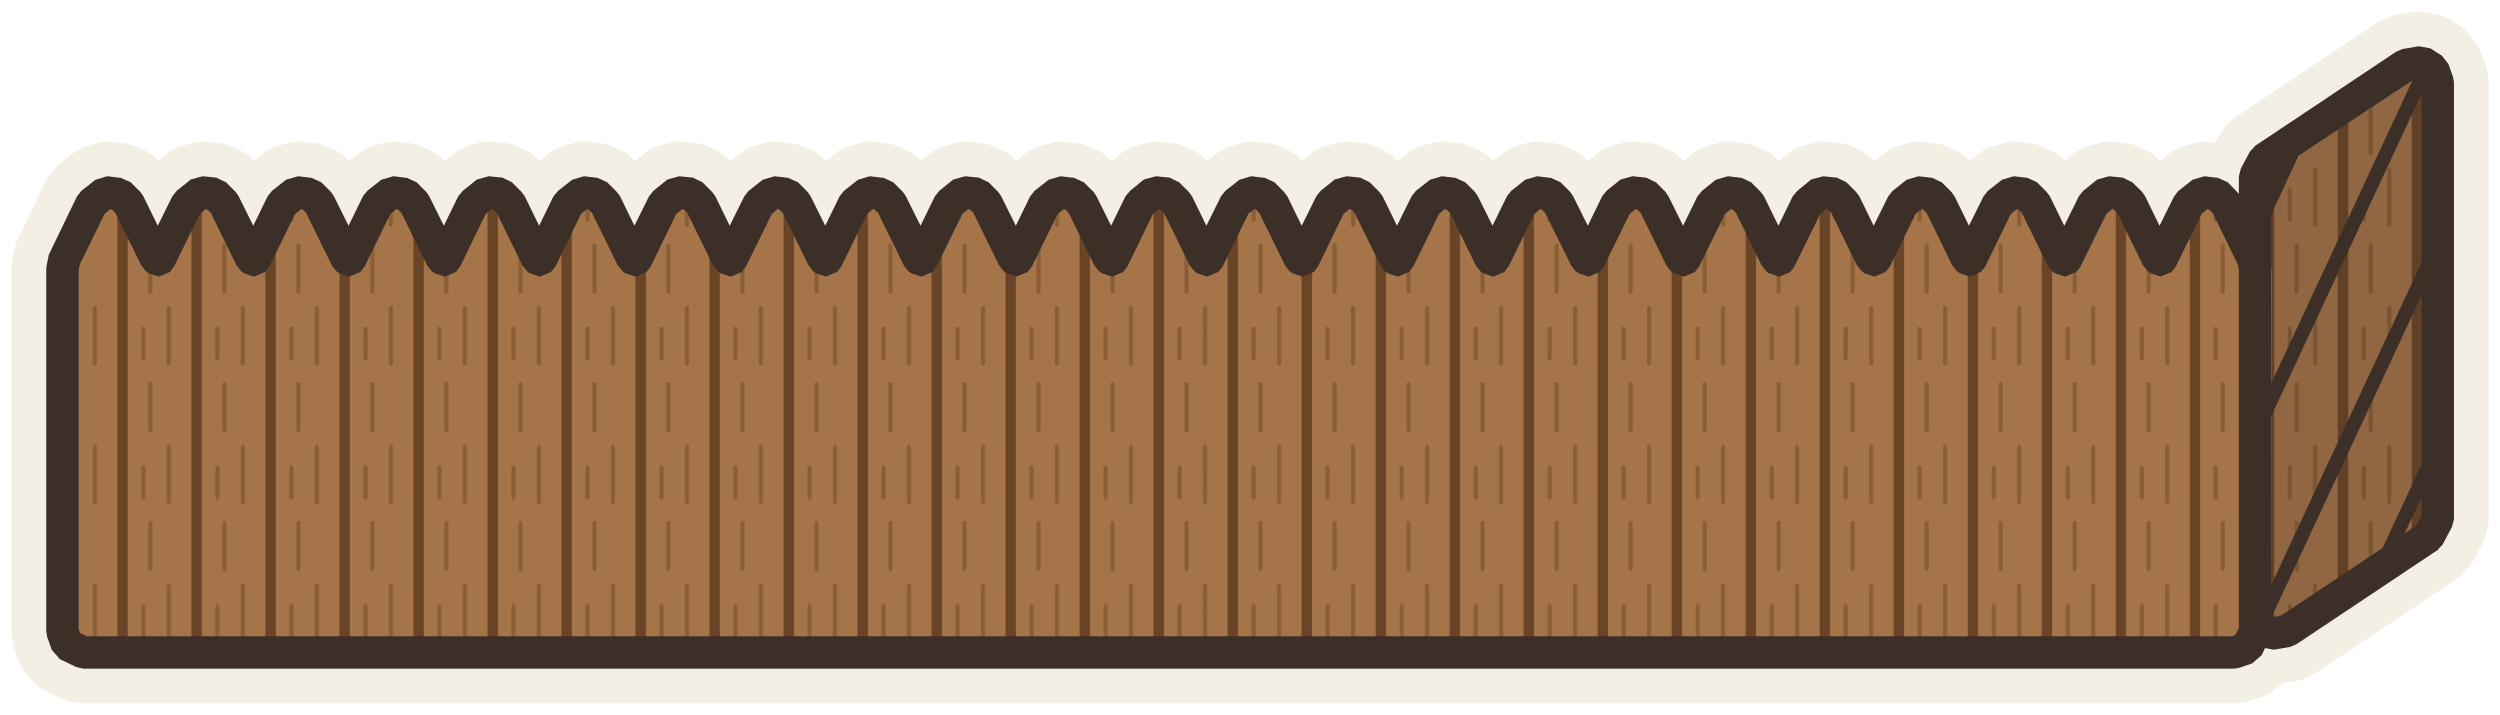
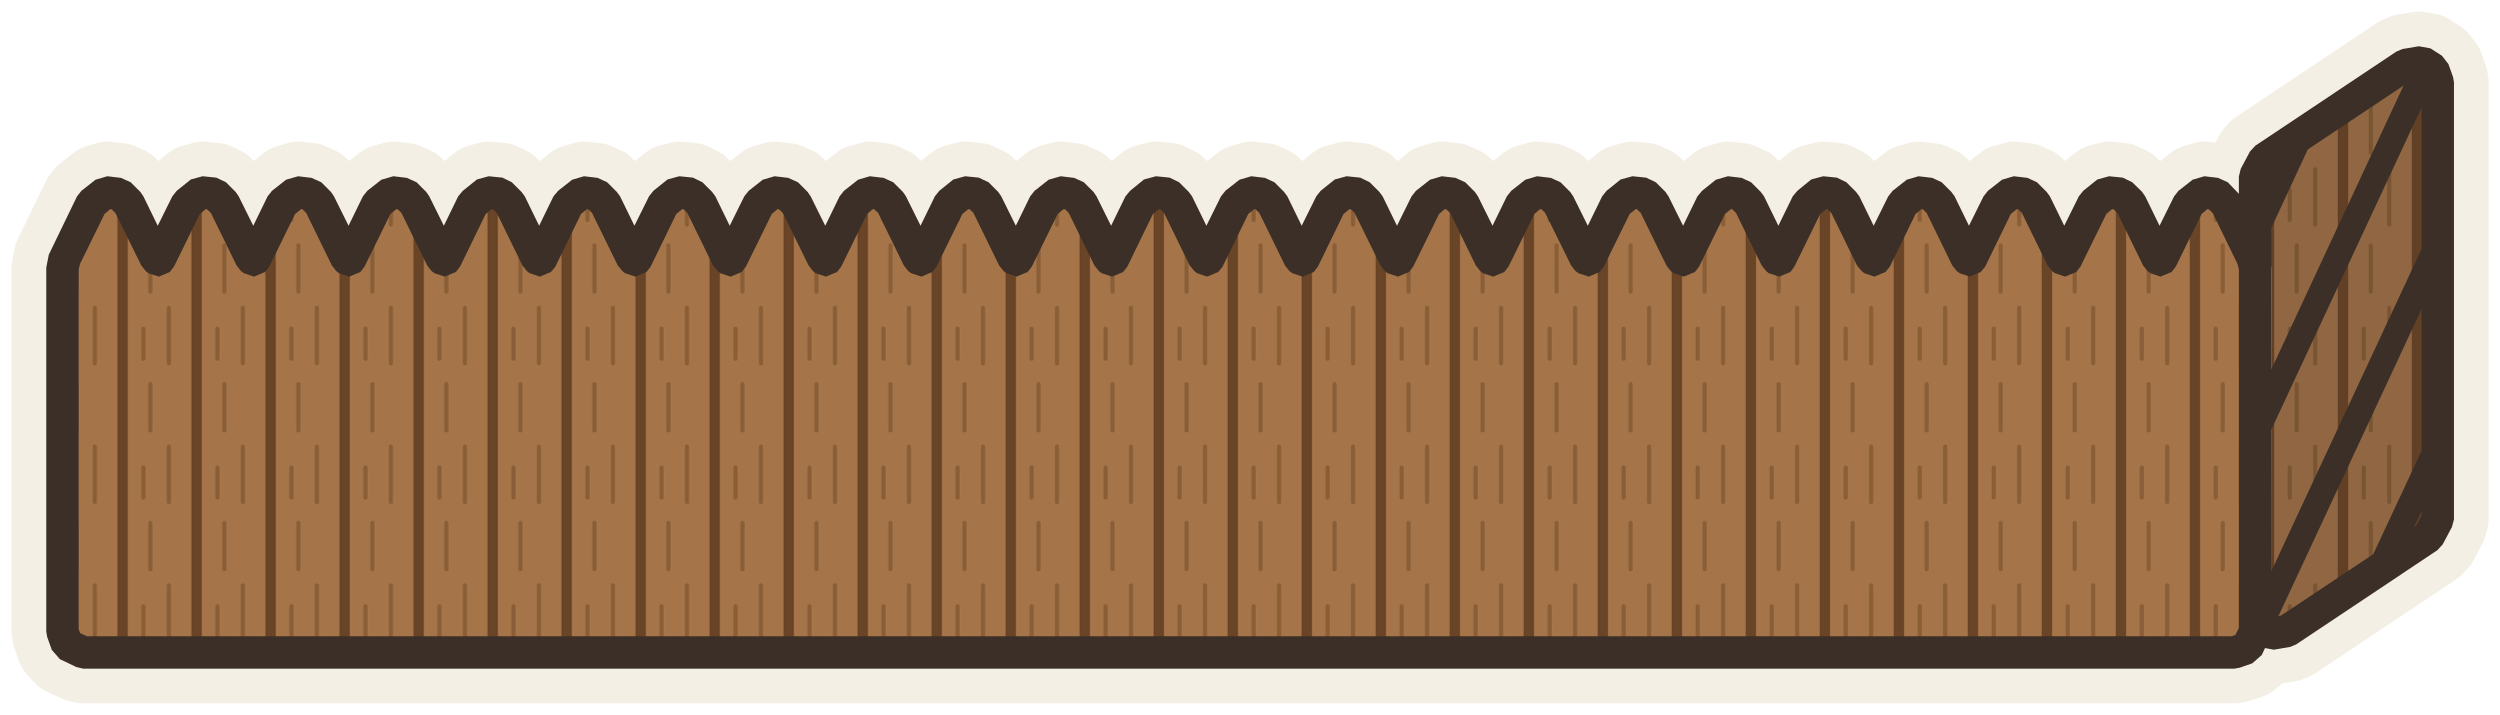
<svg xmlns="http://www.w3.org/2000/svg" viewBox="-50.1 -28.21 108.09 30.91" data-palette="wall:#EFEADF;roof:#D9776B;wood:#C9A97C;earth:#94744F;water:#8FB0B8;flag:#4A3B32;ink:#3B2F28;halo:#F4EFE4">
  <defs>
    <pattern id="pat-wall-wood-14x91v6" width="3.2" height="6" patternUnits="userSpaceOnUse">
      <rect width="3.2" height="6" style="fill:#A57549" />
      <path style="stroke:#8A5E37;stroke-width:0.18;fill:none;stroke-linecap:round" d="M1.2 0.4v2M2 3.1v2.4M0.9 4v1.3" />
      <path style="stroke:#6A4426;stroke-width:0.45;fill:none" d="M0 0v6M3.2 0v6" />
    </pattern>
    <pattern id="pat-wall-wood-shade-14x91v6" width="3.2" height="6" patternUnits="userSpaceOnUse">
      <rect width="3.2" height="6" style="fill:#906742" />
      <path style="stroke:#7a5534;stroke-width:0.18;fill:none;stroke-linecap:round" d="M1.2 0.4v2M2 3.1v2.4M0.9 4v1.3" />
      <path style="stroke:#614026;stroke-width:0.45;fill:none" d="M0 0v6M3.2 0v6" />
    </pattern>
  </defs>
  <path data-role="sil" fill="#F4EFE4" stroke="#F4EFE4" stroke-width="3" stroke-linejoin="round" d="M46.73 0.66L47.28 0.47L47.69 0.11L47.83 -0.19L48.21 -0.12L48.92 -0.24L49.18 -0.35L55.28 -4.42L55.51 -4.67L55.91 -5.42L56 -5.75L56 -24.65L55.96 -24.88L55.76 -25.44L55.48 -25.8L54.98 -26.12L54.48 -26.21L53.77 -26.09L53.51 -25.98L47.41 -21.91L47.18 -21.66L46.78 -20.91L46.7 -20.58L46.7 -19.83L46.22 -20.33L45.8 -20.52L45.21 -20.59L44.7 -20.44L44.09 -19.96L43.9 -19.72L43.27 -18.45L42.65 -19.72L42.52 -19.91L42.09 -20.33L41.68 -20.53L41.09 -20.59L40.58 -20.45L39.97 -19.96L39.78 -19.72L39.15 -18.45L38.53 -19.72L38.39 -19.91L37.97 -20.33L37.56 -20.52L36.97 -20.59L36.46 -20.44L35.85 -19.96L35.66 -19.72L35.03 -18.45L34.41 -19.72L34.27 -19.91L33.85 -20.33L33.44 -20.52L32.85 -20.59L32.34 -20.44L31.73 -19.96L31.54 -19.72L30.91 -18.45L30.29 -19.72L30.15 -19.91L29.73 -20.33L29.32 -20.53L28.73 -20.59L28.21 -20.45L27.61 -19.96L27.41 -19.72L26.79 -18.45L26.17 -19.72L26.03 -19.91L25.61 -20.33L25.2 -20.52L24.61 -20.59L24.09 -20.44L23.49 -19.96L23.29 -19.72L22.67 -18.45L22.04 -19.72L21.91 -19.91L21.49 -20.33L21.07 -20.53L20.48 -20.59L19.97 -20.45L19.36 -19.96L19.17 -19.72L18.55 -18.45L17.92 -19.72L17.79 -19.91L17.37 -20.33L16.95 -20.52L16.36 -20.59L15.85 -20.44L15.24 -19.96L15.05 -19.72L14.43 -18.45L13.8 -19.72L13.67 -19.91L13.25 -20.33L12.83 -20.52L12.24 -20.59L11.73 -20.44L11.12 -19.96L10.93 -19.72L10.3 -18.45L9.68 -19.72L9.54 -19.91L9.12 -20.33L8.71 -20.53L8.12 -20.59L7.61 -20.45L7 -19.96L6.81 -19.72L6.18 -18.45L5.56 -19.72L5.42 -19.91L5 -20.33L4.59 -20.52L4 -20.59L3.49 -20.44L2.88 -19.96L2.69 -19.72L2.06 -18.45L1.44 -19.72L1.3 -19.91L0.88 -20.33L0.47 -20.53L-0.12 -20.59L-0.64 -20.45L-1.24 -19.96L-1.44 -19.72L-2.06 -18.45L-2.69 -19.72L-2.82 -19.91L-3.24 -20.33L-3.66 -20.52L-4.24 -20.59L-4.76 -20.44L-5.37 -19.96L-5.56 -19.72L-6.18 -18.45L-6.81 -19.72L-6.94 -19.91L-7.36 -20.33L-7.78 -20.53L-8.37 -20.59L-8.88 -20.45L-9.49 -19.96L-9.68 -19.72L-10.3 -18.45L-10.93 -19.72L-11.06 -19.91L-11.48 -20.33L-11.9 -20.52L-12.49 -20.59L-13 -20.44L-13.61 -19.96L-13.8 -19.72L-14.42 -18.45L-15.05 -19.72L-15.18 -19.91L-15.6 -20.33L-16.02 -20.52L-16.61 -20.59L-17.12 -20.44L-17.73 -19.96L-17.92 -19.72L-18.55 -18.45L-19.17 -19.72L-19.31 -19.91L-19.73 -20.33L-20.14 -20.53L-20.73 -20.59L-21.24 -20.45L-21.85 -19.96L-22.04 -19.72L-22.67 -18.45L-23.29 -19.72L-23.43 -19.91L-23.85 -20.33L-24.26 -20.52L-24.85 -20.59L-25.36 -20.44L-25.97 -19.96L-26.17 -19.72L-26.79 -18.45L-27.41 -19.72L-27.55 -19.91L-27.97 -20.33L-28.38 -20.53L-28.97 -20.59L-29.48 -20.45L-30.09 -19.96L-30.29 -19.72L-30.91 -18.45L-31.54 -19.72L-31.67 -19.91L-32.09 -20.33L-32.51 -20.52L-33.09 -20.59L-33.61 -20.44L-34.22 -19.96L-34.41 -19.72L-35.03 -18.45L-35.66 -19.72L-35.79 -19.91L-36.21 -20.33L-36.63 -20.52L-37.21 -20.59L-37.73 -20.44L-38.34 -19.96L-38.53 -19.72L-39.15 -18.45L-39.78 -19.72L-39.91 -19.91L-40.33 -20.33L-40.75 -20.53L-41.34 -20.59L-41.85 -20.45L-42.46 -19.96L-42.65 -19.72L-43.28 -18.45L-43.9 -19.72L-44.03 -19.91L-44.45 -20.33L-44.87 -20.52L-45.46 -20.59L-45.97 -20.44L-46.58 -19.96L-46.77 -19.72L-47.99 -17.2L-48.1 -16.64L-48.1 -0.9L-48.06 -0.67L-47.86 -0.11L-47.51 0.29L-46.8 0.63L-46.5 0.7L46.5 0.7Z" />
  <path data-role="wall-wood" fill="url(#pat-wall-wood-14x91v6)" d="M47.05 -0.19L47.4 -0.9L47.4 -16.64L47.3 -17.04L46.14 -19.41L45.72 -19.83L45.14 -19.89L44.53 -19.41L43.34 -16.99L43.3 -16.95L43.19 -17.04L42.02 -19.41L41.6 -19.83L41.01 -19.9L40.41 -19.41L39.18 -16.95L39.06 -17.04L37.9 -19.41L37.48 -19.83L36.89 -19.89L36.28 -19.41L35.1 -16.99L35.05 -16.95L34.94 -17.04L33.78 -19.41L33.36 -19.83L32.77 -19.89L32.16 -19.41L30.98 -16.99L30.93 -16.95L30.82 -17.04L29.66 -19.41L29.24 -19.83L28.65 -19.9L28.04 -19.41L26.81 -16.95L26.7 -17.04L25.54 -19.41L25.12 -19.83L24.53 -19.89L23.92 -19.41L22.74 -16.99L22.69 -16.95L22.58 -17.04L21.41 -19.41L21 -19.83L20.41 -19.9L19.8 -19.41L18.57 -16.95L18.45 -17.04L17.29 -19.41L16.87 -19.83L16.29 -19.89L15.68 -19.41L14.49 -16.99L14.45 -16.95L14.34 -17.04L13.17 -19.41L12.75 -19.83L12.16 -19.89L11.56 -19.41L10.37 -16.99L10.33 -16.95L10.21 -17.04L9.05 -19.41L8.63 -19.83L8.04 -19.9L7.43 -19.41L6.21 -16.95L6.09 -17.04L4.93 -19.41L4.51 -19.83L3.92 -19.89L3.31 -19.41L2.13 -16.99L2.08 -16.95L1.97 -17.04L0.81 -19.41L0.39 -19.83L-0.2 -19.9L-0.81 -19.41L-2.04 -16.95L-2.15 -17.04L-3.31 -19.41L-3.73 -19.83L-4.32 -19.89L-4.93 -19.41L-6.11 -16.99L-6.16 -16.95L-6.27 -17.04L-7.43 -19.41L-7.86 -19.83L-8.44 -19.9L-9.05 -19.41L-10.28 -16.95L-10.39 -17.04L-11.56 -19.41L-11.98 -19.83L-12.56 -19.89L-13.17 -19.41L-14.36 -16.99L-14.4 -16.95L-14.52 -17.04L-15.68 -19.41L-16.1 -19.83L-16.68 -19.89L-17.29 -19.41L-18.48 -16.99L-18.52 -16.95L-18.64 -17.04L-19.8 -19.41L-20.22 -19.83L-20.81 -19.9L-21.41 -19.41L-22.64 -16.95L-22.76 -17.04L-23.92 -19.41L-24.34 -19.83L-24.93 -19.89L-25.54 -19.41L-26.72 -16.99L-26.77 -16.95L-26.88 -17.04L-28.04 -19.41L-28.46 -19.83L-29.05 -19.9L-29.66 -19.41L-30.89 -16.95L-31 -17.04L-32.16 -19.41L-32.58 -19.83L-33.17 -19.89L-33.78 -19.41L-34.96 -16.99L-35.01 -16.95L-35.12 -17.04L-36.28 -19.41L-36.7 -19.83L-37.29 -19.89L-37.9 -19.41L-39.09 -16.99L-39.13 -16.95L-39.24 -17.04L-40.41 -19.41L-40.83 -19.83L-41.41 -19.9L-42.02 -19.41L-43.25 -16.95L-43.37 -17.04L-44.53 -19.41L-44.95 -19.83L-45.54 -19.89L-46.14 -19.41L-47.3 -17.04L-47.4 -16.64L-47.4 -0.9L-47.2 -0.34L-46.5 0L46.5 0Z" />
  <path data-role="wall-wood-shade" fill="url(#pat-wall-wood-shade-14x91v6)" d="M48.8 -0.93L54.9 -5L55.3 -5.75L55.3 -24.65L55.1 -25.21L54.6 -25.52L53.9 -25.4L47.8 -21.33L47.4 -20.58L47.4 -18.45L47.99 -17.2L48.1 -16.64L48.09 -0.81Z" />
-   <path data-role="ink" fill="#3B2F28" d="M48.17 -1.58L48.1 -1.8L48.1 -20.41L48.33 -20.85L54.21 -24.74L48.1 -11.64L48.1 -10.22L54.6 -24.16L54.6 -16.86L48.1 -2.92L48.1 -1.8L48.16 -1.63L54.6 -15.44L54.6 -8.13L52.91 -4.51L53.87 -5.16L54.6 -6.71L54.6 -5.92L54.36 -5.48L48.53 -1.6L48.23 -1.54ZM49.28 -21.48L48.33 -20.85L48.1 -20.36L48.1 -18.94ZM-46.34 -0.7L-46.64 -0.84L-46.7 -1.02L-46.7 -16.56L-46.64 -16.8L-45.58 -18.96L-45.33 -19.17L-45.27 -19.16L-45.11 -19L-43.99 -16.73L-43.8 -16.49L-43.69 -16.4L-43.23 -16.25L-42.76 -16.45L-42.58 -16.68L-41.46 -18.96L-41.2 -19.17L-41.15 -19.16L-40.98 -19L-39.87 -16.73L-39.68 -16.49L-39.56 -16.4L-39.12 -16.25L-38.64 -16.45L-38.46 -16.68L-37.34 -18.96L-37.08 -19.17L-37.02 -19.16L-36.86 -19L-35.75 -16.73L-35.56 -16.49L-35.45 -16.4L-35 -16.25L-34.52 -16.45L-34.34 -16.68L-33.22 -18.96L-32.96 -19.17L-32.9 -19.16L-32.74 -19L-31.63 -16.73L-31.44 -16.49L-31.32 -16.4L-30.87 -16.25L-30.39 -16.45L-30.21 -16.68L-29.1 -18.96L-28.84 -19.17L-28.78 -19.16L-28.62 -19L-27.51 -16.73L-27.32 -16.49L-27.2 -16.4L-26.76 -16.25L-26.28 -16.45L-26.09 -16.68L-24.98 -18.96L-24.72 -19.17L-24.66 -19.16L-24.5 -19L-23.39 -16.73L-23.19 -16.49L-23.08 -16.4L-22.63 -16.25L-22.15 -16.45L-21.97 -16.68L-20.86 -18.96L-20.6 -19.17L-20.54 -19.16L-20.38 -19L-19.27 -16.73L-19.07 -16.49L-18.96 -16.4L-18.51 -16.25L-18.03 -16.45L-17.85 -16.68L-16.73 -18.96L-16.48 -19.17L-16.42 -19.16L-16.25 -19L-15.14 -16.73L-14.95 -16.49L-14.84 -16.4L-14.39 -16.25L-13.91 -16.45L-13.73 -16.68L-12.61 -18.96L-12.36 -19.17L-12.3 -19.16L-12.13 -19L-11.02 -16.73L-10.83 -16.49L-10.71 -16.4L-10.26 -16.25L-9.79 -16.45L-9.61 -16.68L-8.49 -18.96L-8.23 -19.17L-8.17 -19.16L-8.01 -19L-6.9 -16.73L-6.71 -16.49L-6.59 -16.4L-6.15 -16.25L-5.67 -16.45L-5.49 -16.68L-4.37 -18.96L-4.11 -19.17L-4.05 -19.16L-3.89 -19L-2.78 -16.73L-2.59 -16.49L-2.47 -16.4L-2.02 -16.25L-1.54 -16.45L-1.36 -16.68L-0.25 -18.96L0.01 -19.17L0.07 -19.16L0.23 -19L1.34 -16.73L1.54 -16.49L1.65 -16.4L2.09 -16.25L2.57 -16.45L2.76 -16.68L3.87 -18.96L4.13 -19.17L4.19 -19.16L4.35 -19L5.46 -16.73L5.65 -16.49L5.77 -16.4L6.22 -16.25L6.7 -16.45L6.88 -16.68L7.99 -18.96L8.25 -19.17L8.31 -19.16L8.47 -19L9.59 -16.73L9.78 -16.49L9.89 -16.4L10.34 -16.25L10.82 -16.45L11 -16.68L12.12 -18.96L12.37 -19.17L12.43 -19.16L12.6 -19L13.71 -16.73L13.9 -16.49L14.01 -16.4L14.46 -16.25L14.94 -16.45L15.12 -16.68L16.24 -18.96L16.49 -19.17L16.55 -19.16L16.71 -19L17.83 -16.73L18.02 -16.49L18.14 -16.4L18.59 -16.25L19.06 -16.45L19.24 -16.68L20.36 -18.96L20.62 -19.17L20.68 -19.16L20.84 -19L21.95 -16.73L22.14 -16.49L22.26 -16.4L22.7 -16.25L23.18 -16.45L23.36 -16.68L24.48 -18.96L24.74 -19.17L24.8 -19.16L24.96 -19L26.07 -16.73L26.26 -16.49L26.37 -16.4L26.83 -16.25L27.31 -16.45L27.48 -16.68L28.6 -18.96L28.86 -19.17L28.92 -19.16L29.08 -19L30.19 -16.73L30.39 -16.49L30.5 -16.4L30.94 -16.25L31.42 -16.45L31.61 -16.68L32.72 -18.96L32.98 -19.17L33.04 -19.16L33.2 -19L34.31 -16.73L34.5 -16.49L34.62 -16.4L35.06 -16.25L35.54 -16.45L35.73 -16.68L36.84 -18.96L37.1 -19.17L37.16 -19.16L37.32 -19L38.43 -16.73L38.63 -16.49L38.74 -16.4L39.19 -16.25L39.67 -16.45L39.85 -16.68L40.97 -18.96L41.22 -19.17L41.28 -19.16L41.45 -19L42.56 -16.73L42.75 -16.49L42.87 -16.4L43.31 -16.25L43.79 -16.45L43.97 -16.68L45.09 -18.96L45.34 -19.17L45.4 -19.16L45.57 -19L46.64 -16.8L46.7 -16.56L46.7 -1.06L46.55 -0.76L46.38 -0.7ZM46.22 -20.33L45.8 -20.52L45.21 -20.59L44.7 -20.44L44.09 -19.96L43.9 -19.72L43.27 -18.45L42.65 -19.72L42.52 -19.91L42.09 -20.33L41.68 -20.53L41.09 -20.59L40.58 -20.45L39.97 -19.96L39.78 -19.72L39.15 -18.45L38.53 -19.72L38.39 -19.91L37.97 -20.33L37.56 -20.52L36.97 -20.59L36.46 -20.44L35.85 -19.96L35.66 -19.72L35.03 -18.45L34.41 -19.72L34.27 -19.91L33.85 -20.33L33.44 -20.52L32.85 -20.59L32.34 -20.44L31.73 -19.96L31.54 -19.72L30.91 -18.45L30.29 -19.72L30.15 -19.91L29.73 -20.33L29.32 -20.53L28.73 -20.59L28.21 -20.45L27.61 -19.96L27.41 -19.72L26.79 -18.45L26.17 -19.72L26.03 -19.91L25.61 -20.33L25.2 -20.52L24.61 -20.59L24.09 -20.44L23.49 -19.96L23.29 -19.72L22.67 -18.45L22.04 -19.72L21.91 -19.91L21.49 -20.33L21.07 -20.53L20.48 -20.59L19.97 -20.45L19.36 -19.96L19.17 -19.72L18.55 -18.45L17.92 -19.72L17.79 -19.91L17.37 -20.33L16.95 -20.52L16.36 -20.59L15.85 -20.44L15.24 -19.96L15.05 -19.72L14.43 -18.45L13.8 -19.72L13.67 -19.91L13.25 -20.33L12.83 -20.52L12.24 -20.59L11.73 -20.44L11.12 -19.96L10.93 -19.72L10.3 -18.45L9.68 -19.72L9.54 -19.91L9.12 -20.33L8.71 -20.53L8.12 -20.59L7.61 -20.45L7 -19.96L6.81 -19.72L6.18 -18.45L5.56 -19.72L5.42 -19.91L5 -20.33L4.59 -20.52L4 -20.59L3.49 -20.44L2.88 -19.96L2.69 -19.72L2.06 -18.45L1.44 -19.72L1.3 -19.91L0.88 -20.33L0.47 -20.53L-0.12 -20.59L-0.64 -20.45L-1.24 -19.96L-1.44 -19.72L-2.06 -18.45L-2.69 -19.72L-2.82 -19.91L-3.24 -20.33L-3.66 -20.52L-4.24 -20.59L-4.76 -20.44L-5.37 -19.96L-5.56 -19.72L-6.18 -18.45L-6.81 -19.72L-6.94 -19.91L-7.36 -20.33L-7.78 -20.53L-8.37 -20.59L-8.88 -20.45L-9.49 -19.96L-9.68 -19.72L-10.3 -18.45L-10.93 -19.72L-11.06 -19.91L-11.48 -20.33L-11.9 -20.52L-12.49 -20.59L-13 -20.44L-13.61 -19.96L-13.8 -19.72L-14.42 -18.45L-15.05 -19.72L-15.18 -19.91L-15.6 -20.33L-16.02 -20.52L-16.61 -20.59L-17.12 -20.44L-17.73 -19.96L-17.92 -19.72L-18.55 -18.45L-19.17 -19.72L-19.31 -19.91L-19.73 -20.33L-20.14 -20.53L-20.73 -20.59L-21.24 -20.45L-21.85 -19.96L-22.04 -19.72L-22.67 -18.45L-23.29 -19.72L-23.43 -19.91L-23.85 -20.33L-24.26 -20.52L-24.85 -20.59L-25.36 -20.44L-25.97 -19.96L-26.17 -19.72L-26.79 -18.45L-27.41 -19.72L-27.55 -19.91L-27.97 -20.33L-28.38 -20.53L-28.97 -20.59L-29.48 -20.45L-30.09 -19.96L-30.29 -19.72L-30.91 -18.45L-31.54 -19.72L-31.67 -19.91L-32.09 -20.33L-32.51 -20.52L-33.09 -20.59L-33.61 -20.44L-34.22 -19.96L-34.41 -19.72L-35.03 -18.45L-35.66 -19.72L-35.79 -19.91L-36.21 -20.33L-36.63 -20.52L-37.21 -20.59L-37.73 -20.44L-38.34 -19.96L-38.53 -19.72L-39.15 -18.45L-39.78 -19.72L-39.91 -19.91L-40.33 -20.33L-40.75 -20.53L-41.34 -20.59L-41.85 -20.45L-42.46 -19.96L-42.65 -19.72L-43.28 -18.45L-43.9 -19.72L-44.03 -19.91L-44.45 -20.33L-44.87 -20.52L-45.46 -20.59L-45.97 -20.44L-46.58 -19.96L-46.77 -19.72L-47.99 -17.2L-48.1 -16.64L-48.1 -0.9L-48.06 -0.67L-47.86 -0.11L-47.51 0.29L-46.8 0.63L-46.5 0.7L46.5 0.7L46.73 0.66L47.28 0.47L47.69 0.11L47.83 -0.19L48.21 -0.12L48.92 -0.24L49.18 -0.35L55.28 -4.42L55.51 -4.67L55.91 -5.42L56 -5.75L56 -24.65L55.96 -24.88L55.76 -25.44L55.48 -25.8L54.98 -26.12L54.48 -26.21L53.77 -26.09L53.51 -25.98L47.41 -21.91L47.18 -21.66L46.78 -20.91L46.7 -20.58L46.7 -19.83Z" />
+   <path data-role="ink" fill="#3B2F28" d="M48.1 -18.35L49.68 -21.75L53.82 -24.51L48.1 -12.23L48.1 -9.63L54.6 -23.57L54.6 -17.45L48.1 -3.51ZM-46.34 -0.7L-46.64 -0.84L-46.7 -1.02L-46.7 -16.56L-46.64 -16.8L-45.58 -18.96L-45.33 -19.17L-45.27 -19.16L-45.11 -19L-43.99 -16.73L-43.8 -16.49L-43.69 -16.4L-43.23 -16.25L-42.76 -16.45L-42.58 -16.68L-41.46 -18.96L-41.2 -19.17L-41.15 -19.16L-40.98 -19L-39.87 -16.73L-39.68 -16.49L-39.56 -16.4L-39.12 -16.25L-38.64 -16.45L-38.46 -16.68L-37.34 -18.96L-37.08 -19.17L-37.02 -19.16L-36.86 -19L-35.75 -16.73L-35.56 -16.49L-35.45 -16.4L-35 -16.25L-34.52 -16.45L-34.34 -16.68L-33.22 -18.96L-32.96 -19.17L-32.9 -19.16L-32.74 -19L-31.63 -16.73L-31.44 -16.49L-31.32 -16.4L-30.87 -16.25L-30.39 -16.45L-30.21 -16.68L-29.1 -18.96L-28.84 -19.17L-28.78 -19.16L-28.62 -19L-27.51 -16.73L-27.32 -16.49L-27.2 -16.4L-26.76 -16.25L-26.28 -16.45L-26.09 -16.68L-24.98 -18.96L-24.72 -19.17L-24.66 -19.16L-24.5 -19L-23.39 -16.73L-23.19 -16.49L-23.08 -16.4L-22.63 -16.25L-22.15 -16.45L-21.97 -16.68L-20.86 -18.96L-20.6 -19.17L-20.54 -19.16L-20.38 -19L-19.27 -16.73L-19.07 -16.49L-18.96 -16.4L-18.51 -16.25L-18.03 -16.45L-17.85 -16.68L-16.73 -18.96L-16.48 -19.17L-16.42 -19.16L-16.25 -19L-15.14 -16.73L-14.95 -16.49L-14.84 -16.4L-14.39 -16.25L-13.91 -16.45L-13.73 -16.68L-12.61 -18.96L-12.36 -19.17L-12.3 -19.16L-12.13 -19L-11.02 -16.73L-10.83 -16.49L-10.71 -16.4L-10.26 -16.25L-9.79 -16.45L-9.61 -16.68L-8.49 -18.96L-8.23 -19.17L-8.17 -19.16L-8.01 -19L-6.9 -16.73L-6.71 -16.49L-6.59 -16.4L-6.15 -16.25L-5.67 -16.45L-5.49 -16.68L-4.37 -18.96L-4.11 -19.17L-4.05 -19.16L-3.89 -19L-2.78 -16.73L-2.59 -16.49L-2.47 -16.4L-2.02 -16.25L-1.54 -16.45L-1.36 -16.68L-0.25 -18.96L0.01 -19.17L0.07 -19.16L0.23 -19L1.34 -16.73L1.54 -16.49L1.65 -16.4L2.09 -16.25L2.57 -16.45L2.76 -16.68L3.87 -18.96L4.13 -19.17L4.19 -19.16L4.35 -19L5.46 -16.73L5.65 -16.49L5.77 -16.4L6.22 -16.25L6.7 -16.45L6.88 -16.68L7.99 -18.96L8.25 -19.17L8.31 -19.16L8.47 -19L9.59 -16.73L9.78 -16.49L9.89 -16.4L10.34 -16.25L10.82 -16.45L11 -16.68L12.12 -18.96L12.37 -19.17L12.43 -19.16L12.6 -19L13.71 -16.73L13.9 -16.49L14.01 -16.4L14.46 -16.25L14.94 -16.45L15.12 -16.68L16.24 -18.96L16.49 -19.17L16.55 -19.16L16.71 -19L17.83 -16.73L18.02 -16.49L18.14 -16.4L18.59 -16.25L19.06 -16.45L19.24 -16.68L20.36 -18.96L20.62 -19.17L20.68 -19.16L20.84 -19L21.95 -16.73L22.14 -16.49L22.26 -16.4L22.7 -16.25L23.18 -16.45L23.36 -16.68L24.48 -18.96L24.74 -19.17L24.8 -19.16L24.96 -19L26.07 -16.73L26.26 -16.49L26.37 -16.4L26.83 -16.25L27.31 -16.45L27.48 -16.68L28.6 -18.96L28.86 -19.17L28.92 -19.16L29.08 -19L30.19 -16.73L30.39 -16.49L30.5 -16.4L30.94 -16.25L31.42 -16.45L31.61 -16.68L32.72 -18.96L32.98 -19.17L33.04 -19.16L33.2 -19L34.31 -16.73L34.5 -16.49L34.62 -16.4L35.06 -16.25L35.54 -16.45L35.73 -16.68L36.84 -18.96L37.1 -19.17L37.16 -19.16L37.32 -19L38.43 -16.73L38.63 -16.49L38.74 -16.4L39.19 -16.25L39.67 -16.45L39.85 -16.68L40.97 -18.96L41.22 -19.17L41.28 -19.16L41.45 -19L42.56 -16.73L42.75 -16.49L42.87 -16.4L43.31 -16.25L43.79 -16.45L43.97 -16.68L45.09 -18.96L45.34 -19.17L45.4 -19.16L45.57 -19L46.64 -16.8L46.7 -16.56L46.7 -1.06L46.55 -0.76L46.38 -0.7ZM48.41 -1.57L54.6 -14.85L54.6 -8.72L52.51 -4.25L54.27 -5.42L54.6 -6.12L54.6 -5.92L54.36 -5.48L48.53 -1.6ZM46.22 -20.33L45.8 -20.52L45.21 -20.59L44.7 -20.44L44.09 -19.96L43.9 -19.72L43.27 -18.45L42.65 -19.72L42.52 -19.91L42.09 -20.33L41.68 -20.53L41.09 -20.59L40.58 -20.45L39.97 -19.96L39.78 -19.72L39.15 -18.45L38.53 -19.72L38.39 -19.91L37.97 -20.33L37.56 -20.52L36.97 -20.59L36.46 -20.44L35.85 -19.96L35.66 -19.72L35.03 -18.45L34.41 -19.72L34.27 -19.91L33.85 -20.33L33.44 -20.52L32.85 -20.59L32.34 -20.44L31.73 -19.96L31.54 -19.72L30.91 -18.45L30.29 -19.72L30.15 -19.91L29.73 -20.33L29.32 -20.53L28.73 -20.59L28.21 -20.45L27.61 -19.96L27.41 -19.72L26.79 -18.45L26.17 -19.72L26.03 -19.91L25.61 -20.33L25.2 -20.52L24.61 -20.59L24.09 -20.44L23.49 -19.96L23.29 -19.72L22.67 -18.45L22.04 -19.72L21.91 -19.91L21.49 -20.33L21.07 -20.53L20.48 -20.59L19.97 -20.45L19.36 -19.96L19.17 -19.72L18.55 -18.45L17.92 -19.72L17.79 -19.91L17.37 -20.33L16.95 -20.52L16.36 -20.59L15.85 -20.44L15.24 -19.96L15.05 -19.72L14.43 -18.45L13.8 -19.72L13.67 -19.91L13.25 -20.33L12.83 -20.52L12.24 -20.59L11.73 -20.44L11.12 -19.96L10.93 -19.72L10.3 -18.45L9.68 -19.72L9.54 -19.91L9.12 -20.33L8.71 -20.53L8.12 -20.59L7.61 -20.45L7 -19.96L6.81 -19.72L6.18 -18.45L5.56 -19.72L5.42 -19.91L5 -20.33L4.59 -20.52L4 -20.59L3.49 -20.44L2.88 -19.96L2.69 -19.72L2.06 -18.45L1.44 -19.72L1.3 -19.91L0.88 -20.33L0.47 -20.53L-0.12 -20.59L-0.64 -20.45L-1.24 -19.96L-1.44 -19.72L-2.06 -18.45L-2.69 -19.72L-2.82 -19.91L-3.24 -20.33L-3.66 -20.52L-4.24 -20.59L-4.76 -20.44L-5.37 -19.96L-5.56 -19.72L-6.18 -18.45L-6.81 -19.72L-6.94 -19.91L-7.36 -20.33L-7.78 -20.53L-8.37 -20.59L-8.88 -20.45L-9.49 -19.96L-9.68 -19.72L-10.3 -18.45L-10.93 -19.72L-11.06 -19.91L-11.48 -20.33L-11.9 -20.52L-12.49 -20.59L-13 -20.44L-13.61 -19.96L-13.8 -19.72L-14.42 -18.45L-15.05 -19.72L-15.18 -19.91L-15.6 -20.33L-16.02 -20.52L-16.61 -20.59L-17.12 -20.44L-17.73 -19.96L-17.92 -19.72L-18.55 -18.45L-19.17 -19.72L-19.31 -19.91L-19.73 -20.33L-20.14 -20.53L-20.73 -20.59L-21.24 -20.45L-21.85 -19.96L-22.04 -19.72L-22.67 -18.45L-23.29 -19.72L-23.43 -19.91L-23.85 -20.33L-24.26 -20.52L-24.85 -20.59L-25.36 -20.44L-25.97 -19.96L-26.17 -19.72L-26.79 -18.45L-27.41 -19.72L-27.55 -19.91L-27.97 -20.33L-28.38 -20.53L-28.97 -20.59L-29.48 -20.45L-30.09 -19.96L-30.29 -19.72L-30.91 -18.45L-31.54 -19.72L-31.67 -19.91L-32.09 -20.33L-32.51 -20.52L-33.09 -20.59L-33.61 -20.44L-34.22 -19.96L-34.41 -19.72L-35.03 -18.45L-35.66 -19.72L-35.79 -19.91L-36.21 -20.33L-36.63 -20.52L-37.21 -20.59L-37.73 -20.44L-38.34 -19.96L-38.53 -19.72L-39.15 -18.45L-39.78 -19.72L-39.91 -19.91L-40.33 -20.33L-40.75 -20.53L-41.34 -20.59L-41.85 -20.45L-42.46 -19.96L-42.65 -19.72L-43.28 -18.45L-43.9 -19.72L-44.03 -19.91L-44.45 -20.33L-44.87 -20.52L-45.46 -20.59L-45.97 -20.44L-46.58 -19.96L-46.77 -19.72L-47.99 -17.2L-48.1 -16.64L-48.1 -0.9L-48.06 -0.67L-47.86 -0.11L-47.51 0.29L-46.8 0.63L-46.5 0.7L46.5 0.7L46.73 0.66L47.28 0.47L47.69 0.11L47.83 -0.19L48.21 -0.12L48.92 -0.24L49.18 -0.35L55.28 -4.42L55.51 -4.67L55.91 -5.42L56 -5.75L56 -24.65L55.96 -24.88L55.76 -25.44L55.48 -25.8L54.98 -26.12L54.48 -26.21L53.77 -26.09L53.51 -25.98L47.41 -21.91L47.18 -21.66L46.78 -20.91L46.7 -20.58L46.7 -19.83Z" />
</svg>
